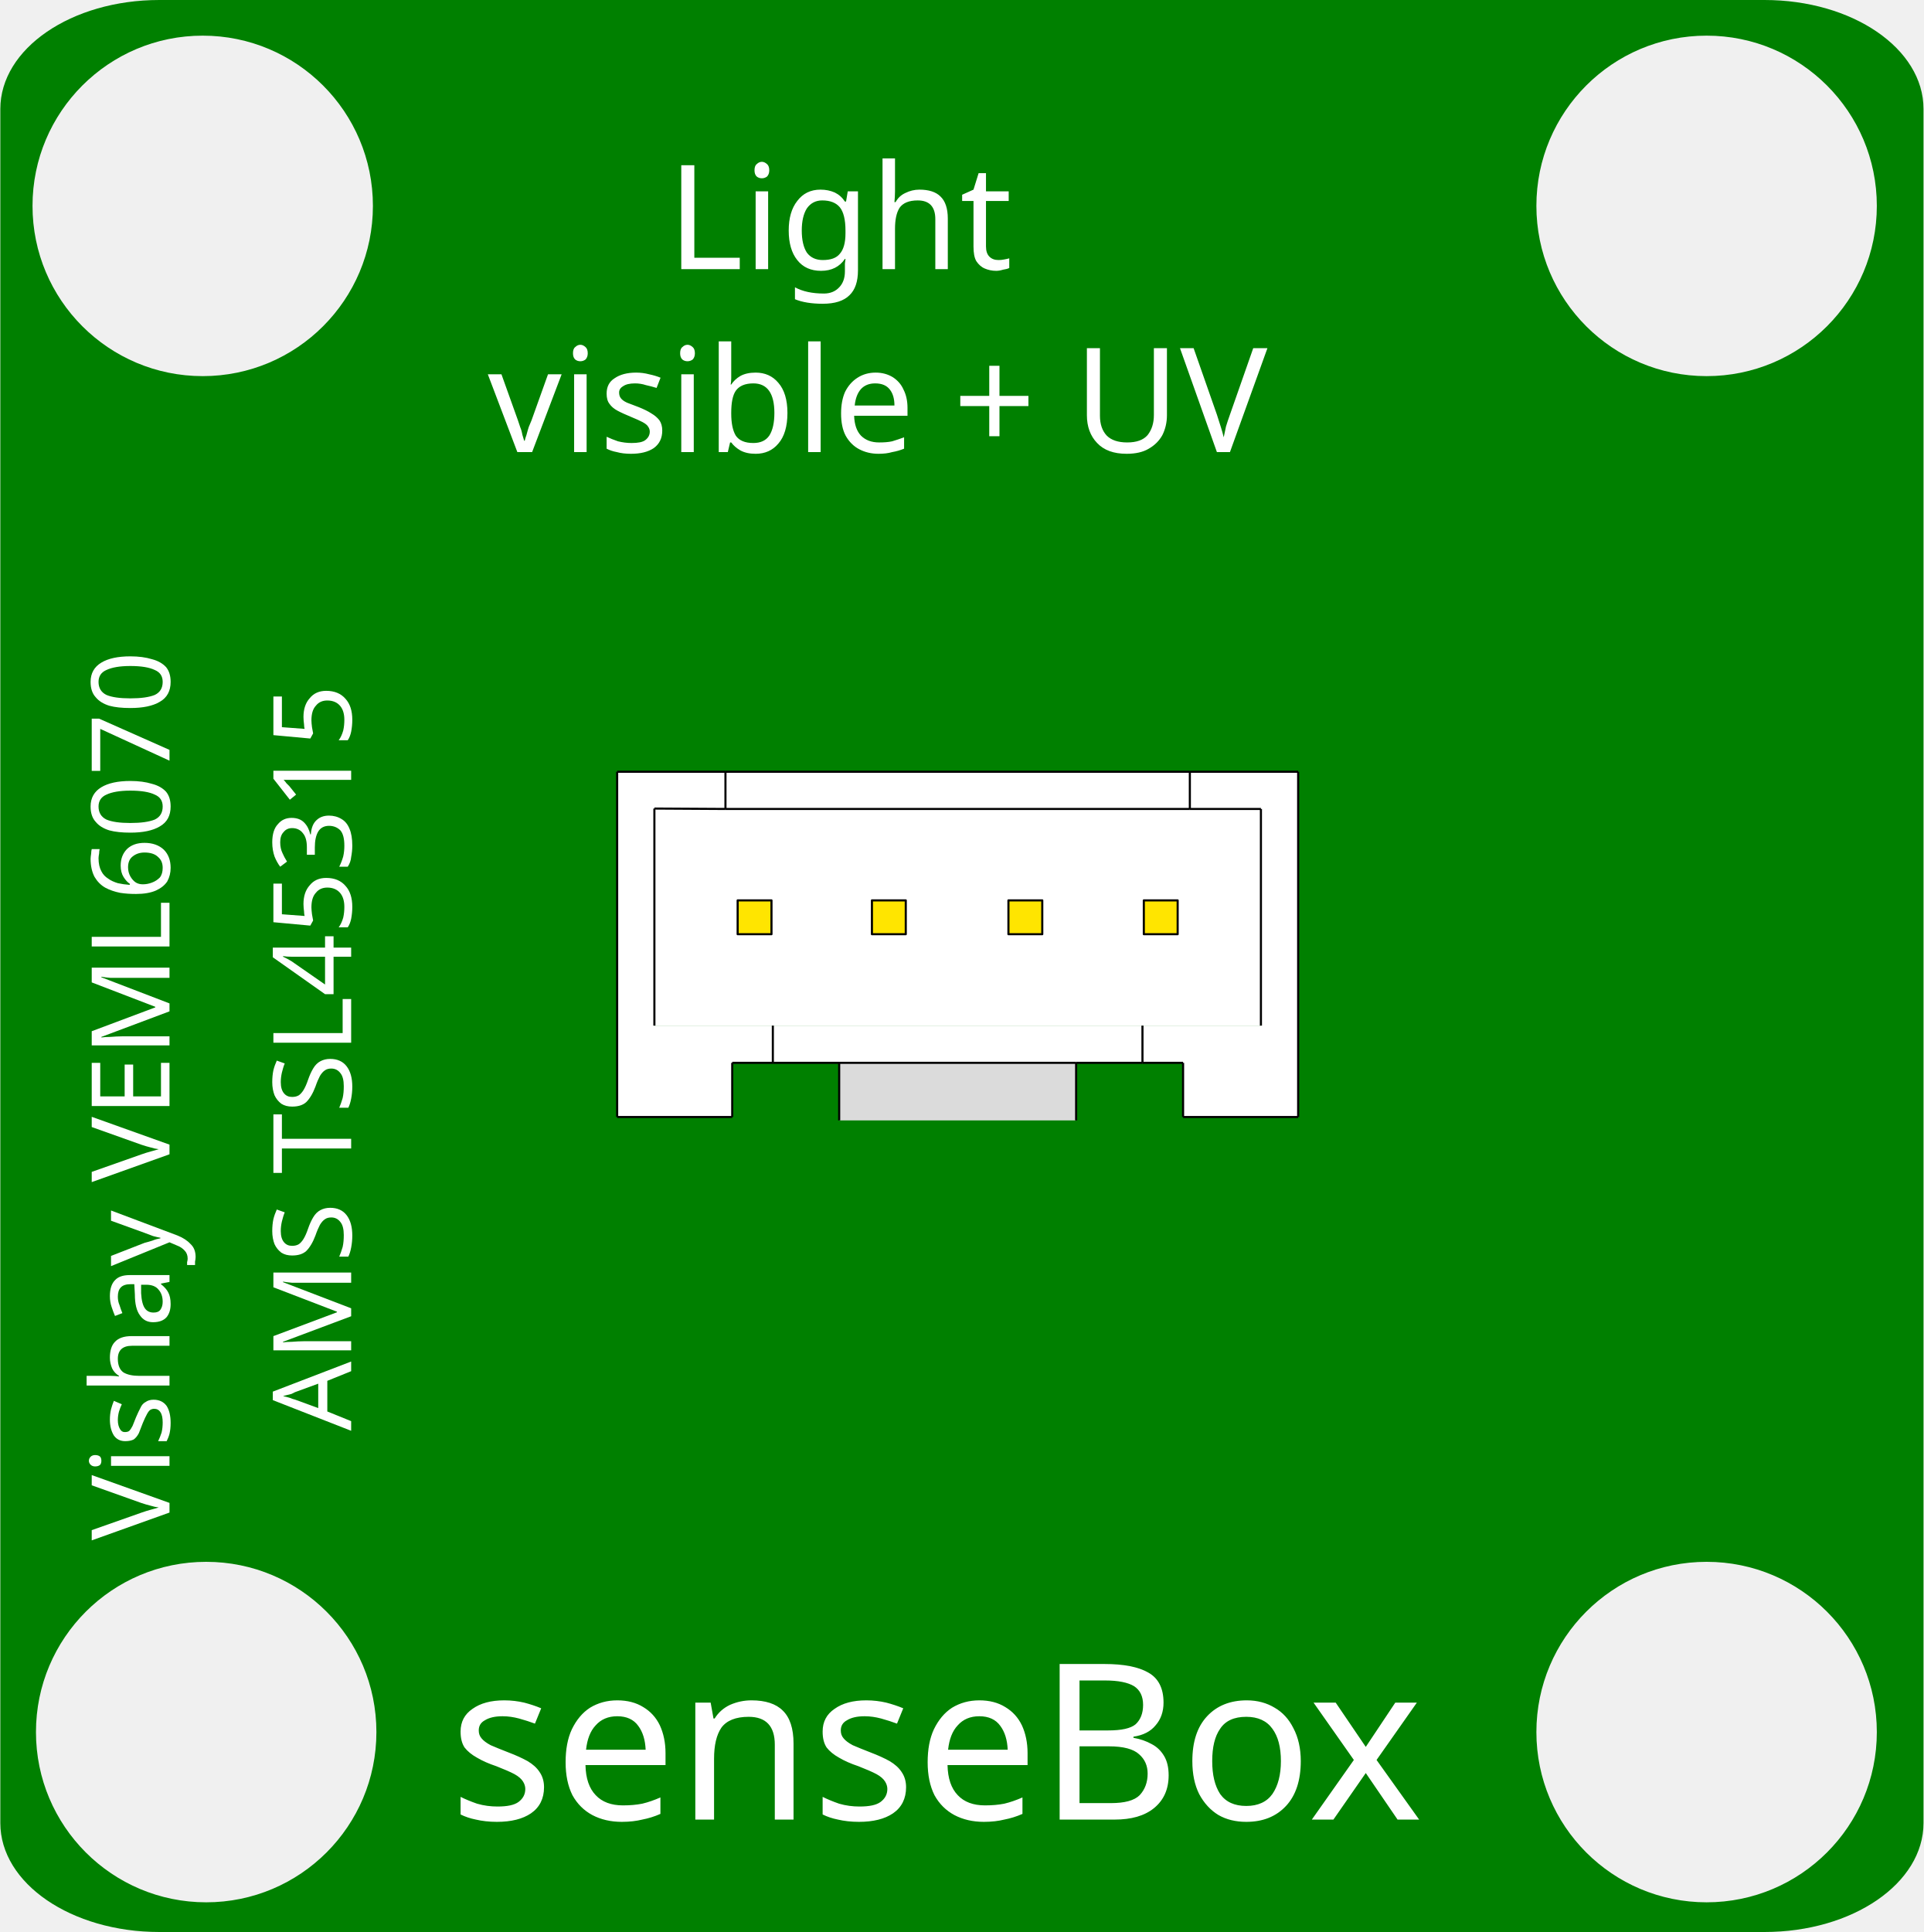
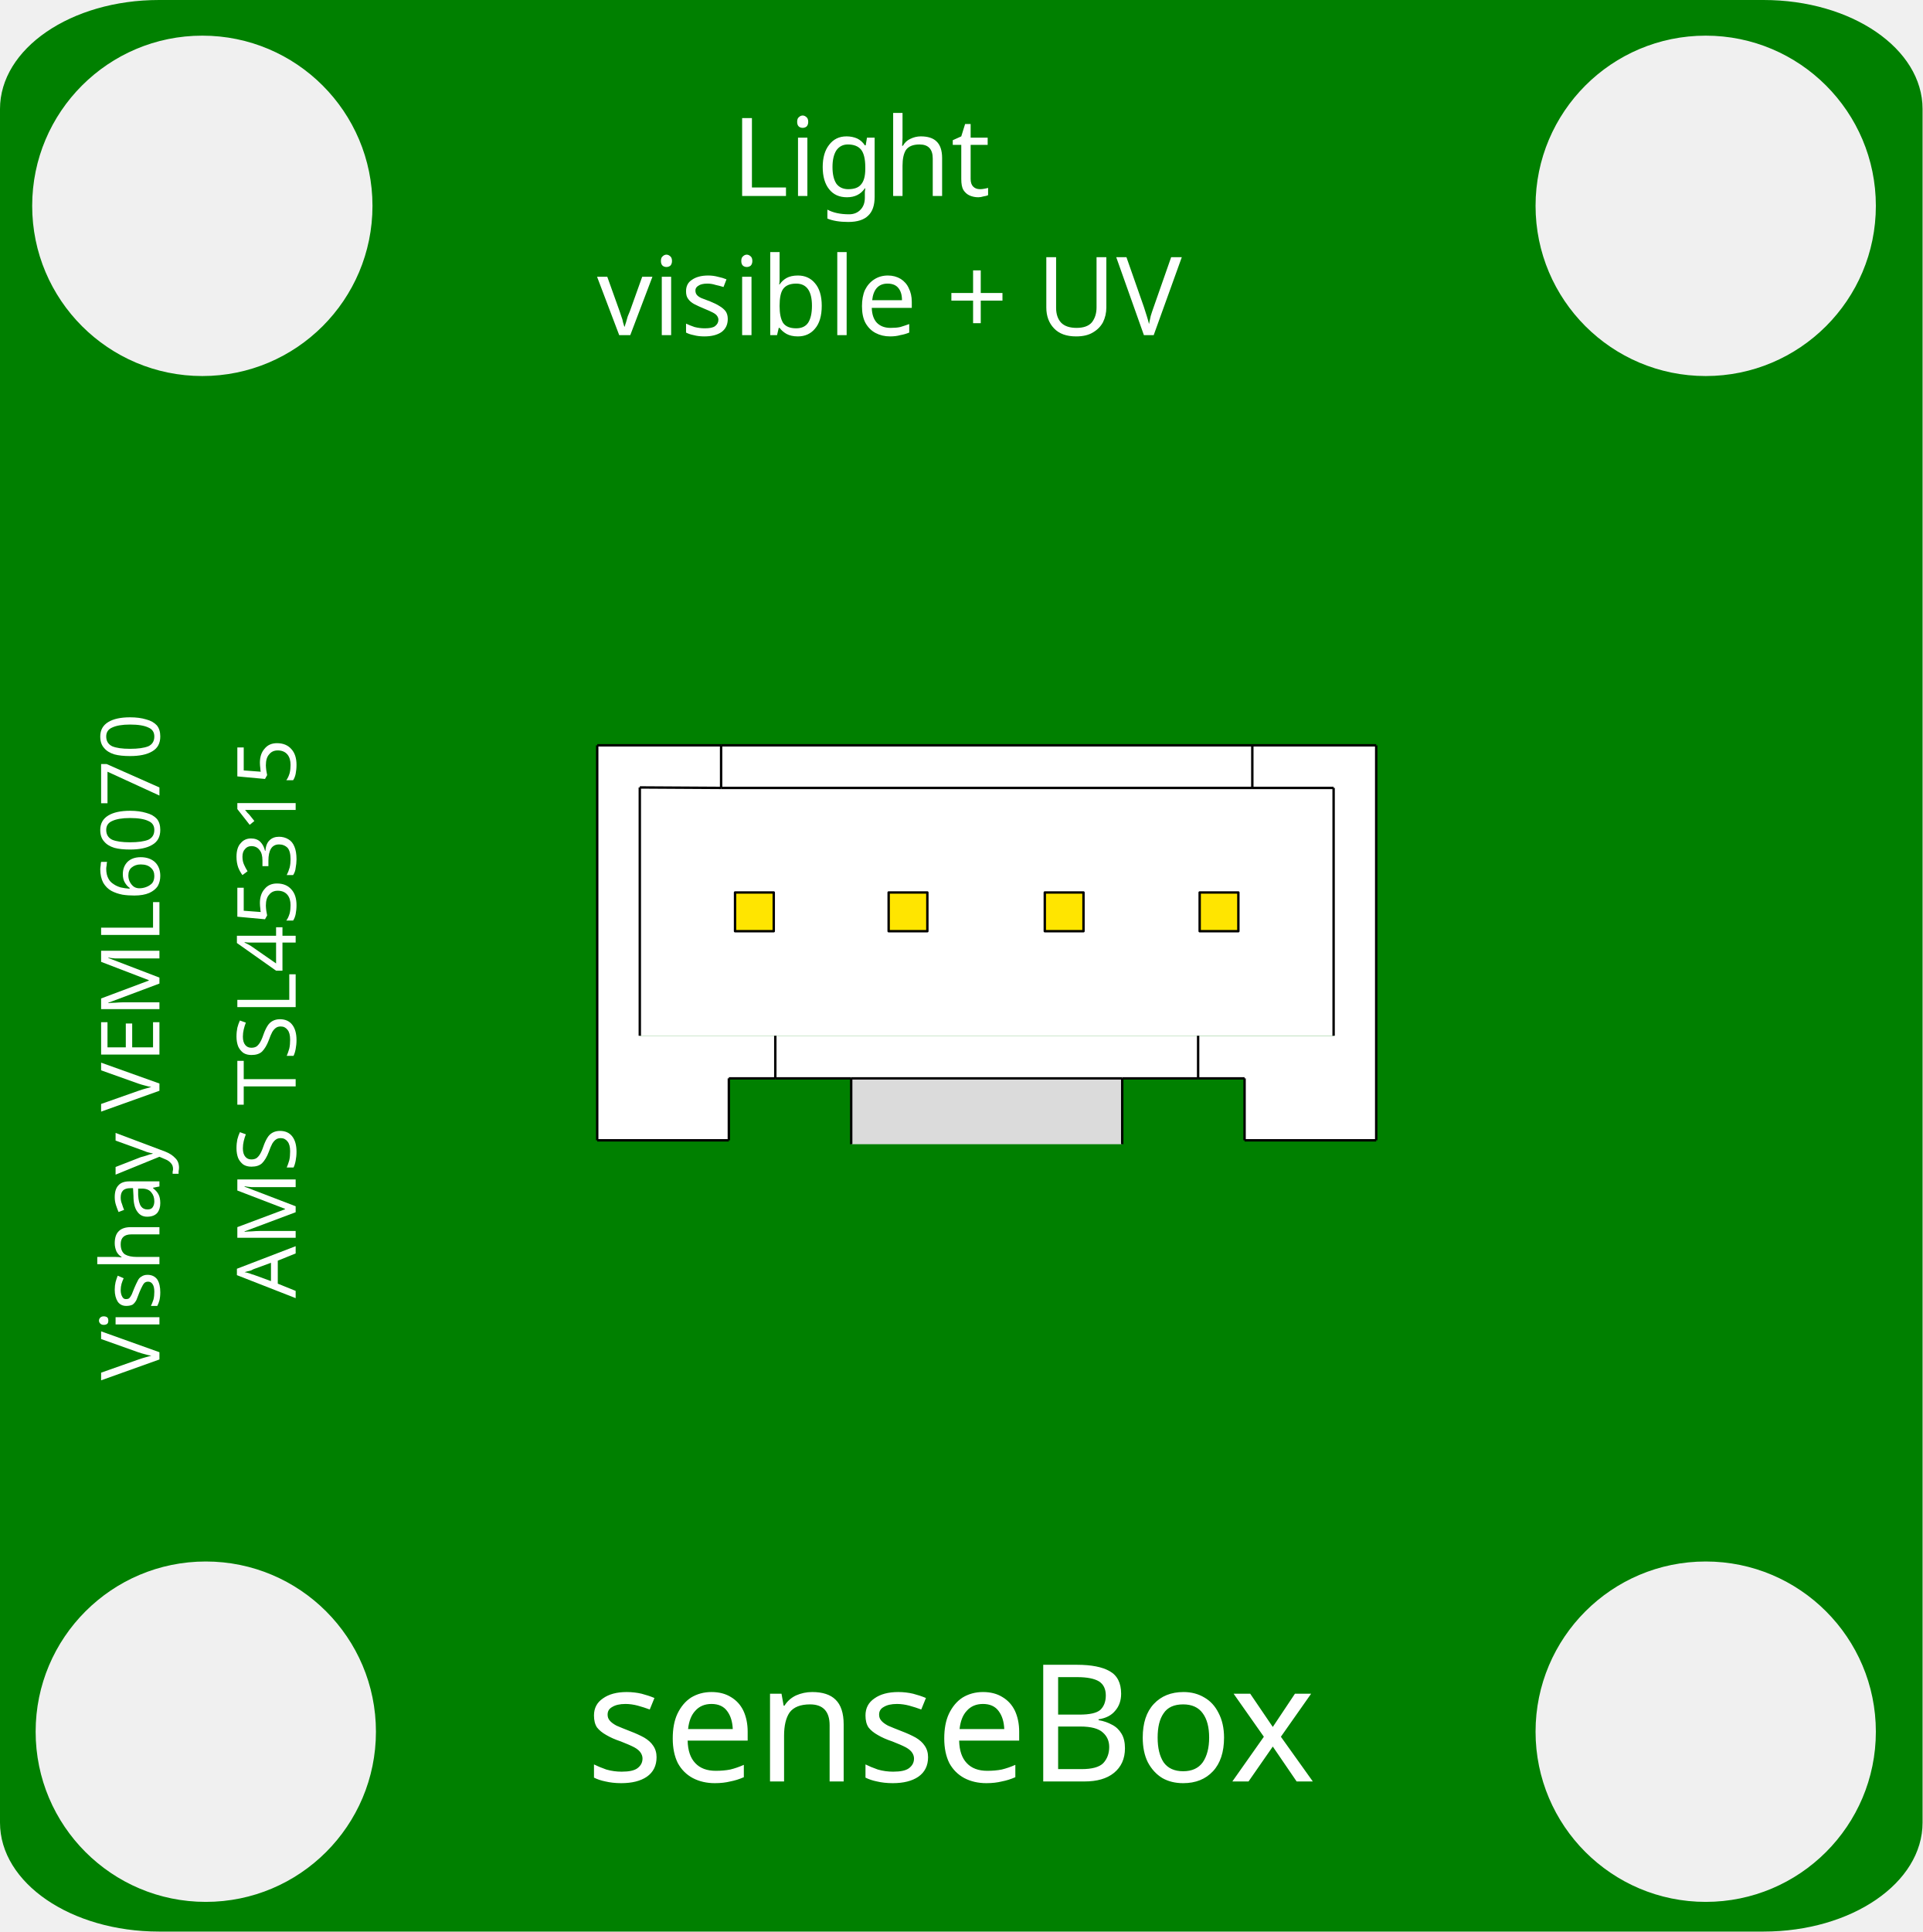
- <svg xmlns="http://www.w3.org/2000/svg" version="1.1" id="Layer_1" x="0px" y="0px" width="0.735in" height="0.738in" viewBox="0 0 52.934 53.168" enable-background="new 0 0 54.426 55.276" xml:space="preserve">
+ <svg xmlns="http://www.w3.org/2000/svg" version="1.1" id="Layer_1" x="0px" y="0px" width="70.578" height="70.891" viewBox="0 0 70.578 70.891" enable-background="new 0 0 54.426 55.276" xml:space="preserve">
  <defs id="defs117">








</defs>
  <g id="g133" transform="translate(75.41831,-3.045482)">
    <g id="g15">
      <g transform="translate(6.336,12.96)" id="g13">
        <g transform="rotate(-90)" id="g11">
          <text transform="rotate(180,-1.97105,-1.9889)" font-size="8" id="text9" style="font-size:8px;font-family:'Droid Sans';fill:#ffffff">SHT15</text>
        </g>
      </g>
    </g>
    <g id="g75">
      <g id="g73">
        <line y1="47.578" x1="18.213" y2="47.578" x2="14.613" id="line21" style="fill:none;stroke:#ffffff;stroke-width:0.576;stroke-linecap:round" />
        <line y1="47.578" x1="14.613" y2="45.778" x2="12.812" id="line23" style="fill:none;stroke:#ffffff;stroke-width:0.576;stroke-linecap:round" />
        <line y1="42.177" x1="12.812" y2="40.378" x2="14.613" id="line25" style="fill:none;stroke:#ffffff;stroke-width:0.576;stroke-linecap:round" />
        <line y1="45.778" x1="27.213" y2="47.578" x2="25.413" id="line27" style="fill:none;stroke:#ffffff;stroke-width:0.576;stroke-linecap:round" />
        <line y1="47.578" x1="25.413" y2="47.578" x2="21.812" id="line29" style="fill:none;stroke:#ffffff;stroke-width:0.576;stroke-linecap:round" />
        <line y1="47.578" x1="21.812" y2="45.778" x2="20.012" id="line31" style="fill:none;stroke:#ffffff;stroke-width:0.576;stroke-linecap:round" />
        <line y1="42.177" x1="20.012" y2="40.378" x2="21.812" id="line33" style="fill:none;stroke:#ffffff;stroke-width:0.576;stroke-linecap:round" />
        <line y1="40.378" x1="21.812" y2="40.378" x2="25.413" id="line35" style="fill:none;stroke:#ffffff;stroke-width:0.576;stroke-linecap:round" />
        <line y1="40.378" x1="25.413" y2="42.177" x2="27.213" id="line37" style="fill:none;stroke:#ffffff;stroke-width:0.576;stroke-linecap:round" />
        <line y1="47.578" x1="18.213" y2="45.778" x2="20.012" id="line39" style="fill:none;stroke:#ffffff;stroke-width:0.576;stroke-linecap:round" />
        <line y1="42.177" x1="20.012" y2="40.378" x2="18.213" id="line41" style="fill:none;stroke:#ffffff;stroke-width:0.576;stroke-linecap:round" />
        <line y1="40.378" x1="14.613" y2="40.378" x2="18.213" id="line43" style="fill:none;stroke:#ffffff;stroke-width:0.576;stroke-linecap:round" />
        <line y1="47.578" x1="39.812" y2="47.578" x2="36.213" id="line45" style="fill:none;stroke:#ffffff;stroke-width:0.576;stroke-linecap:round" />
        <line y1="47.578" x1="36.213" y2="45.778" x2="34.413" id="line47" style="fill:none;stroke:#ffffff;stroke-width:0.576;stroke-linecap:round" />
        <line y1="42.177" x1="34.413" y2="40.378" x2="36.213" id="line49" style="fill:none;stroke:#ffffff;stroke-width:0.576;stroke-linecap:round" />
        <line y1="45.778" x1="34.413" y2="47.578" x2="32.613" id="line51" style="fill:none;stroke:#ffffff;stroke-width:0.576;stroke-linecap:round" />
        <line y1="47.578" x1="32.613" y2="47.578" x2="29.012" id="line53" style="fill:none;stroke:#ffffff;stroke-width:0.576;stroke-linecap:round" />
        <line y1="47.578" x1="29.012" y2="45.778" x2="27.213" id="line55" style="fill:none;stroke:#ffffff;stroke-width:0.576;stroke-linecap:round" />
        <line y1="42.177" x1="27.213" y2="40.378" x2="29.012" id="line57" style="fill:none;stroke:#ffffff;stroke-width:0.576;stroke-linecap:round" />
        <line y1="40.378" x1="29.012" y2="40.378" x2="32.613" id="line59" style="fill:none;stroke:#ffffff;stroke-width:0.576;stroke-linecap:round" />
        <line y1="40.378" x1="32.613" y2="42.177" x2="34.413" id="line61" style="fill:none;stroke:#ffffff;stroke-width:0.576;stroke-linecap:round" />
        <line y1="45.778" x1="41.613" y2="42.177" x2="41.613" id="line63" style="fill:none;stroke:#ffffff;stroke-width:0.576;stroke-linecap:round" />
        <line y1="47.578" x1="39.812" y2="45.778" x2="41.613" id="line65" style="fill:none;stroke:#ffffff;stroke-width:0.576;stroke-linecap:round" />
        <line y1="42.177" x1="41.613" y2="40.378" x2="39.812" id="line67" style="fill:none;stroke:#ffffff;stroke-width:0.576;stroke-linecap:round" />
        <line y1="40.378" x1="36.213" y2="40.378" x2="39.812" id="line69" style="fill:none;stroke:#ffffff;stroke-width:0.576;stroke-linecap:round" />
        <line y1="45.778" x1="12.812" y2="42.177" x2="12.812" id="line71" style="fill:none;stroke:#ffffff;stroke-width:0.576;stroke-linecap:round" />
      </g>
    </g>
    <g id="g83">
      <g id="g81">
      </g>
    </g>
    <g id="g91">
      <g id="g89">
      </g>
    </g>
    <g id="g99">
      <g id="g97">
      </g>
    </g>
    <g id="g107">
      <g id="g105">
      </g>
    </g>
    <g id="g115">
      <g id="g113">
      </g>
    </g>
    <g id="g123">
      <g id="g121">
      </g>
    </g>
    <g id="g131">
      <g id="g129">
      </g>
    </g>
  </g>
  <g id="g1015">
-     <path id="rect972" d="M 4.378,0 C 1.953,0 0,1.338 0,3 V 50.168 c 0,1.662 1.953,3 4.378,3 H 48.555 c 2.426,0 4.378,-1.338 4.378,-3 V 3 C 52.934,1.338 50.981,0 48.555,0 Z M 5.571,0.981 A 4.684,4.684 0 0 1 10.255,5.666 4.684,4.684 0 0 1 5.571,10.351 4.684,4.684 0 0 1 0.886,5.666 4.684,4.684 0 0 1 5.571,0.981 Z m 41.392,0 a 4.684,4.684 0 0 1 4.685,4.685 4.684,4.684 0 0 1 -4.685,4.685 4.684,4.684 0 0 1 -4.685,-4.685 4.684,4.684 0 0 1 4.685,-4.685 z M 5.666,42.981 a 4.684,4.684 0 0 1 4.685,4.685 4.684,4.684 0 0 1 -4.685,4.685 4.684,4.684 0 0 1 -4.685,-4.685 4.684,4.684 0 0 1 4.685,-4.685 z m 41.297,0 a 4.684,4.684 0 0 1 4.685,4.685 4.684,4.684 0 0 1 -4.685,4.685 4.684,4.684 0 0 1 -4.685,-4.685 4.684,4.684 0 0 1 4.685,-4.685 z" style="fill:#008000;stroke:none;stroke-width:0.75;stroke-linejoin:round;stroke-miterlimit:4;stroke-dasharray:none;stroke-opacity:1" />
-     <g transform="matrix(0,-0.525,0.525,0,-118.8995,162.4176)" id="g5878">
-       <path style="fill:#ffffff" id="path5808" d="m 268.914,258.813 v 5.678 h -1.952 l 0.022,-3.726 h -11.378 v 6.211 h -1.952 v -2.129 h -2.839 v -6.033 h 18.1 z" />
-       <path style="fill:#ffffff" id="path5810" d="m 268.914,288.837 v 5.678 h -18.1 v -6.033 h 2.839 v -2.129 h 1.952 v 6.211 h 11.357 v -3.726 z" />
-       <path style="fill:#ffffff" id="path5812" d="m 255.606,292.563 v -6.211 -19.377 -6.211 h 11.378 l -0.022,3.726 v 24.346 3.726 h -11.357 z m 4.791,-25.659 h 1.774 v -1.774 h -1.774 z m 1.774,7.04 v -1.774 h -1.774 v 1.774 z m 0,12.479 h -1.774 v 1.774 h 1.774 z m -1.774,-5.323 h 1.774 v -1.774 h -1.774 z" />
-       <path style="fill:#ffffff" id="path5814" d="m 268.914,288.837 h -1.952 v -24.346 h 1.952 z" />
-       <path style="fill:#ffffff" id="path5816" d="m 253.654,270.453 v -3.478 h 1.952 v 19.377 h -1.952 v -3.478 z" />
-       <path style="fill:#dbdbdb" id="path5818" d="m 250.637,270.453 h 3.017 v 12.421 h -3.017 z" />
-       <path style="fill:none;stroke:#000000;stroke-width:0.11;stroke-miterlimit:10" id="path5820" d="m 268.914,264.491 v -5.678" stroke-miterlimit="10" />
-       <path style="fill:none;stroke:#000000;stroke-width:0.11;stroke-miterlimit:10" id="path5822" d="m 268.914,264.491 h -1.952" stroke-miterlimit="10" />
-       <path style="fill:none;stroke:#000000;stroke-width:0.11;stroke-miterlimit:10" id="path5824" d="m 266.984,260.765 -0.022,3.726" stroke-miterlimit="10" />
-       <path style="fill:none;stroke:#000000;stroke-width:0.11;stroke-miterlimit:10" id="path5826" d="m 255.606,260.765 h 11.378" stroke-miterlimit="10" />
-       <path style="fill:none;stroke:#000000;stroke-width:0.11;stroke-miterlimit:10" id="path5828" d="m 255.606,266.975 h -1.952" stroke-miterlimit="10" />
-       <path style="fill:none;stroke:#000000;stroke-width:0.11;stroke-miterlimit:10" id="path5830" d="m 253.654,264.846 v 2.129" stroke-miterlimit="10" />
-       <path style="fill:none;stroke:#000000;stroke-width:0.11;stroke-miterlimit:10" id="path5832" d="M 268.914,288.837 V 264.491" stroke-miterlimit="10" />
-       <path style="fill:none;stroke:#000000;stroke-width:0.11;stroke-miterlimit:10" id="path5834" d="m 253.654,266.975 v 3.478" stroke-miterlimit="10" />
-       <path style="fill:none;stroke:#000000;stroke-width:0.11;stroke-miterlimit:10" id="path5836" d="m 250.815,258.813 v 6.033" stroke-miterlimit="10" />
-       <path style="fill:none;stroke:#000000;stroke-width:0.11;stroke-miterlimit:10" id="path5838" d="m 253.654,264.846 h -2.839" stroke-miterlimit="10" />
-       <path style="fill:none;stroke:#000000;stroke-width:0.11;stroke-miterlimit:10" id="path5840" d="m 253.654,270.453 h -3.017" stroke-miterlimit="10" />
-       <path style="fill:none;stroke:#000000;stroke-width:0.11;stroke-miterlimit:10" id="path5842" d="M 266.962,292.563 H 255.606" stroke-miterlimit="10" />
-       <path style="fill:none;stroke:#000000;stroke-width:0.11;stroke-miterlimit:10" id="path5844" d="m 266.962,288.837 v 3.726" stroke-miterlimit="10" />
-       <path style="fill:none;stroke:#000000;stroke-width:0.11;stroke-miterlimit:10" id="path5846" d="m 268.914,288.837 h -1.952" stroke-miterlimit="10" />
-       <path style="fill:none;stroke:#000000;stroke-width:0.11;stroke-miterlimit:10" id="path5848" d="m 268.914,288.837 v 5.678" stroke-miterlimit="10" />
-       <path style="fill:none;stroke:#000000;stroke-width:0.11;stroke-miterlimit:10" id="path5850" d="m 253.654,288.482 v -2.129" stroke-miterlimit="10" />
-       <path style="fill:none;stroke:#000000;stroke-width:0.11;stroke-miterlimit:10" id="path5852" d="m 253.654,286.353 h 1.952" stroke-miterlimit="10" />
-       <path style="fill:none;stroke:#000000;stroke-width:0.11;stroke-miterlimit:10" id="path5854" d="M 253.654,286.353 V 282.875" stroke-miterlimit="10" />
-       <path style="fill:none;stroke:#000000;stroke-width:0.11;stroke-miterlimit:10" id="path5856" d="m 250.815,294.515 v -6.033" stroke-miterlimit="10" />
-       <path style="fill:none;stroke:#000000;stroke-width:0.11;stroke-miterlimit:10" id="path5858" d="m 253.654,288.482 h -2.839" stroke-miterlimit="10" />
-       <path style="fill:none;stroke:#000000;stroke-width:0.11;stroke-miterlimit:10" id="path5860" d="m 253.654,282.875 h -3.017" stroke-miterlimit="10" />
-       <path style="fill:none;stroke:#000000;stroke-width:0.11;stroke-miterlimit:10" id="path5862" d="m 250.815,258.813 h 18.1" stroke-miterlimit="10" />
-       <path style="fill:none;stroke:#000000;stroke-width:0.11;stroke-miterlimit:10" id="path5864" d="M 253.654,270.453 V 282.875" stroke-miterlimit="10" />
-       <path style="fill:none;stroke:#000000;stroke-width:0.11;stroke-miterlimit:10" id="path5866" d="M 268.914,294.515 H 250.815" stroke-miterlimit="10" />
-       <path style="fill:none;stroke:#000000;stroke-width:0.11;stroke-miterlimit:10" id="path5868" d="m 266.962,264.491 v 24.346" stroke-miterlimit="10" />
-       <path style="fill:#ffe500;stroke:#000000;stroke-width:0.11;stroke-linejoin:round" id="path5870" d="m 260.397,266.904 v -1.774 h 1.774 v 1.774 z" />
-       <path style="fill:#ffe500;stroke:#000000;stroke-width:0.11;stroke-linejoin:round" id="path5872" d="m 262.171,272.17 v 1.774 h -1.774 v -1.774 z" />
-       <path style="fill:#ffe500;stroke:#000000;stroke-width:0.11;stroke-linejoin:round" id="path5874" d="m 260.397,279.326 h 1.774 v 1.774 h -1.774 z" />
-       <path style="fill:#ffe500;stroke:#000000;stroke-width:0.11;stroke-linejoin:round" id="path5876" d="m 260.397,286.424 h 1.774 v 1.774 h -1.774 z" />
+     <path id="rect972" d="M 5.837,0 C 2.603,0 0,1.784 0,3.999 V 66.876 c 0,2.216 2.603,3.999 5.837,3.999 H 64.726 c 3.233,0 5.837,-1.784 5.837,-3.999 V 3.999 C 70.563,1.784 67.96,0 64.726,0 Z M 7.426,1.308 A 6.245,6.245 0 0 1 13.671,7.553 6.245,6.245 0 0 1 7.426,13.798 6.245,6.245 0 0 1 1.181,7.553 6.245,6.245 0 0 1 7.426,1.308 Z m 55.178,0 A 6.245,6.245 0 0 1 68.849,7.553 6.245,6.245 0 0 1 62.604,13.798 6.245,6.245 0 0 1 56.359,7.553 6.245,6.245 0 0 1 62.604,1.308 Z M 7.553,57.296 A 6.245,6.245 0 0 1 13.798,63.541 6.245,6.245 0 0 1 7.553,69.786 6.245,6.245 0 0 1 1.308,63.541 6.245,6.245 0 0 1 7.553,57.296 Z m 55.051,0 a 6.245,6.245 0 0 1 6.245,6.245 6.245,6.245 0 0 1 -6.245,6.245 6.245,6.245 0 0 1 -6.245,-6.245 6.245,6.245 0 0 1 6.245,-6.245 z" style="fill:#008000;stroke:none;stroke-width:1;stroke-linejoin:round;stroke-miterlimit:4;stroke-dasharray:none;stroke-opacity:1" />
+     <text xml:space="preserve" style="font-style:normal;font-weight:normal;font-size:4px;line-height:1.25;font-family:sans-serif;letter-spacing:0px;word-spacing:0px;fill:#000000;fill-opacity:1;stroke:none;stroke-width:0.75" x="21.49" y="65.369" id="text2699">
+       <tspan id="tspan2697" x="21.49" y="65.369" style="font-style:normal;font-variant:normal;font-weight:normal;font-stretch:normal;font-size:6px;font-family:'Droid Sans';-inkscape-font-specification:'Droid Sans';text-align:start;text-anchor:start;fill:#ffffff;stroke-width:0.75">senseBox</tspan>
+     </text>
+     <text xml:space="preserve" style="font-style:normal;font-weight:normal;font-size:4px;line-height:1.25;font-family:sans-serif;letter-spacing:0px;word-spacing:0px;fill:#000000;fill-opacity:1;stroke:none;stroke-width:0.75" x="35.241" y="7.191" id="text2703">
+       <tspan id="tspan2701" x="35.241" y="7.191" style="font-style:normal;font-variant:normal;font-weight:normal;font-stretch:normal;font-size:4px;font-family:'Droid Sans';-inkscape-font-specification:'Droid Sans';text-align:center;text-anchor:middle;fill:#ffffff;stroke-width:0.75">Light</tspan>
+       <tspan x="35.241" y="12.296" id="tspan2705" style="font-style:normal;font-variant:normal;font-weight:normal;font-stretch:normal;font-size:4px;font-family:'Droid Sans';-inkscape-font-specification:'Droid Sans';text-align:center;text-anchor:middle;fill:#ffffff;stroke-width:0.75">visible + UV</tspan>
+     </text>
+     <text xml:space="preserve" style="font-style:normal;font-weight:normal;font-size:4px;line-height:1.25;font-family:sans-serif;letter-spacing:0px;word-spacing:0px;fill:#000000;fill-opacity:1;stroke:none;stroke-width:0.75" x="-34.767" y="5.851" id="text2709" transform="rotate(-90)">
+       <tspan x="-34.767" y="5.851" id="tspan2711" style="font-style:normal;font-variant:normal;font-weight:normal;font-stretch:normal;font-size:3px;font-family:'Droid Sans';-inkscape-font-specification:'Droid Sans';text-align:center;text-anchor:middle;fill:#ffffff;stroke-width:0.75">Vishay VEML6070</tspan>
+       <tspan x="-34.767" y="10.851" style="font-style:normal;font-variant:normal;font-weight:normal;font-stretch:normal;font-size:3px;font-family:'Droid Sans';-inkscape-font-specification:'Droid Sans';text-align:center;text-anchor:middle;fill:#ffffff;stroke-width:0.75" id="tspan1160">AMS TSL45315</tspan>
+     </text>
+     <g id="g6340" transform="matrix(0,-0.8008269,0.8008269,0,-185.3452,242.7015)">
+       <path d="m 268.914,258.813 v 5.678 h -1.952 l 0.022,-3.726 h -11.378 v 6.211 h -1.952 v -2.129 h -2.839 v -6.033 h 18.1 z" id="path6270" style="fill:#ffffff" />
+       <path d="m 268.914,288.837 v 5.678 h -18.1 v -6.033 h 2.839 v -2.129 h 1.952 v 6.211 h 11.357 v -3.726 z" id="path6272" style="fill:#ffffff" />
+       <path d="m 255.606,292.563 v -6.211 -19.377 -6.211 h 11.378 l -0.022,3.726 v 24.346 3.726 h -11.357 z m 4.791,-25.659 h 1.774 v -1.774 h -1.774 z m 1.774,7.04 v -1.774 h -1.774 v 1.774 z m 0,12.479 h -1.774 v 1.774 h 1.774 z m -1.774,-5.323 h 1.774 v -1.774 h -1.774 z" id="path6274" style="fill:#ffffff" />
+       <path d="m 268.914,288.837 h -1.952 v -24.346 h 1.952 z" id="path6276" style="fill:#ffffff" />
+       <path d="m 253.654,270.453 v -3.478 h 1.952 v 19.377 h -1.952 v -3.478 z" id="path6278" style="fill:#ffffff" />
+       <path d="m 250.637,270.453 h 3.017 v 12.421 h -3.017 z" id="path6280" style="fill:#dbdbdb" />
+       <path stroke-miterlimit="10" d="m 268.914,264.491 v -5.678" id="path6282" style="fill:none;stroke:#000000;stroke-width:0.11;stroke-miterlimit:10" />
+       <path stroke-miterlimit="10" d="m 268.914,264.491 h -1.952" id="path6284" style="fill:none;stroke:#000000;stroke-width:0.11;stroke-miterlimit:10" />
+       <path stroke-miterlimit="10" d="m 266.984,260.765 -0.022,3.726" id="path6286" style="fill:none;stroke:#000000;stroke-width:0.11;stroke-miterlimit:10" />
+       <path stroke-miterlimit="10" d="m 255.606,260.765 h 11.378" id="path6288" style="fill:none;stroke:#000000;stroke-width:0.11;stroke-miterlimit:10" />
+       <path stroke-miterlimit="10" d="m 255.606,266.975 h -1.952" id="path6290" style="fill:none;stroke:#000000;stroke-width:0.11;stroke-miterlimit:10" />
+       <path stroke-miterlimit="10" d="m 253.654,264.846 v 2.129" id="path6292" style="fill:none;stroke:#000000;stroke-width:0.11;stroke-miterlimit:10" />
+       <path stroke-miterlimit="10" d="M 268.914,288.837 V 264.491" id="path6294" style="fill:none;stroke:#000000;stroke-width:0.11;stroke-miterlimit:10" />
+       <path stroke-miterlimit="10" d="m 253.654,266.975 v 3.478" id="path6296" style="fill:none;stroke:#000000;stroke-width:0.11;stroke-miterlimit:10" />
+       <path stroke-miterlimit="10" d="m 250.815,258.813 v 6.033" id="path6298" style="fill:none;stroke:#000000;stroke-width:0.11;stroke-miterlimit:10" />
+       <path stroke-miterlimit="10" d="m 253.654,264.846 h -2.839" id="path6300" style="fill:none;stroke:#000000;stroke-width:0.11;stroke-miterlimit:10" />
+       <path stroke-miterlimit="10" d="m 253.654,270.453 h -3.017" id="path6302" style="fill:none;stroke:#000000;stroke-width:0.11;stroke-miterlimit:10" />
+       <path stroke-miterlimit="10" d="M 266.962,292.563 H 255.606" id="path6304" style="fill:none;stroke:#000000;stroke-width:0.11;stroke-miterlimit:10" />
+       <path stroke-miterlimit="10" d="m 266.962,288.837 v 3.726" id="path6306" style="fill:none;stroke:#000000;stroke-width:0.11;stroke-miterlimit:10" />
+       <path stroke-miterlimit="10" d="m 268.914,288.837 h -1.952" id="path6308" style="fill:none;stroke:#000000;stroke-width:0.11;stroke-miterlimit:10" />
+       <path stroke-miterlimit="10" d="m 268.914,288.837 v 5.678" id="path6310" style="fill:none;stroke:#000000;stroke-width:0.11;stroke-miterlimit:10" />
+       <path stroke-miterlimit="10" d="m 253.654,288.482 v -2.129" id="path6312" style="fill:none;stroke:#000000;stroke-width:0.11;stroke-miterlimit:10" />
+       <path stroke-miterlimit="10" d="m 253.654,286.353 h 1.952" id="path6314" style="fill:none;stroke:#000000;stroke-width:0.11;stroke-miterlimit:10" />
+       <path stroke-miterlimit="10" d="M 253.654,286.353 V 282.875" id="path6316" style="fill:none;stroke:#000000;stroke-width:0.11;stroke-miterlimit:10" />
+       <path stroke-miterlimit="10" d="m 250.815,294.515 v -6.033" id="path6318" style="fill:none;stroke:#000000;stroke-width:0.11;stroke-miterlimit:10" />
+       <path stroke-miterlimit="10" d="m 253.654,288.482 h -2.839" id="path6320" style="fill:none;stroke:#000000;stroke-width:0.11;stroke-miterlimit:10" />
+       <path stroke-miterlimit="10" d="m 253.654,282.875 h -3.017" id="path6322" style="fill:none;stroke:#000000;stroke-width:0.11;stroke-miterlimit:10" />
+       <path stroke-miterlimit="10" d="m 250.815,258.813 h 18.1" id="path6324" style="fill:none;stroke:#000000;stroke-width:0.11;stroke-miterlimit:10" />
+       <path stroke-miterlimit="10" d="M 253.654,270.453 V 282.875" id="path6326" style="fill:none;stroke:#000000;stroke-width:0.11;stroke-miterlimit:10" />
+       <path stroke-miterlimit="10" d="M 268.914,294.515 H 250.815" id="path6328" style="fill:none;stroke:#000000;stroke-width:0.11;stroke-miterlimit:10" />
+       <path stroke-miterlimit="10" d="m 266.962,264.491 v 24.346" id="path6330" style="fill:none;stroke:#000000;stroke-width:0.11;stroke-miterlimit:10" />
+       <path d="m 260.397,266.904 v -1.774 h 1.774 v 1.774 z" id="path6332" style="fill:#ffe500;stroke:#000000;stroke-width:0.11;stroke-linejoin:round" />
+       <path d="m 262.171,272.17 v 1.774 h -1.774 v -1.774 z" id="path6334" style="fill:#ffe500;stroke:#000000;stroke-width:0.11;stroke-linejoin:round" />
+       <path d="m 260.397,279.326 h 1.774 v 1.774 h -1.774 z" id="path6336" style="fill:#ffe500;stroke:#000000;stroke-width:0.11;stroke-linejoin:round" />
+       <path d="m 260.397,286.424 h 1.774 v 1.774 h -1.774 z" id="path6338" style="fill:#ffe500;stroke:#000000;stroke-width:0.11;stroke-linejoin:round" />
    </g>
-     <text xml:space="preserve" style="font-style:normal;font-weight:normal;font-size:4px;line-height:1.25;font-family:sans-serif;letter-spacing:0px;word-spacing:0px;fill:#000000;fill-opacity:1;stroke:none;stroke-width:0.75" x="12.357" y="50.076" id="text2699">
-       <tspan id="tspan2697" x="12.357" y="50.076" style="font-style:normal;font-variant:normal;font-weight:normal;font-stretch:normal;font-size:6px;font-family:'Droid Sans';-inkscape-font-specification:'Droid Sans';text-align:start;text-anchor:start;fill:#ffffff;stroke-width:0.75">senseBox</tspan>
-     </text>
-     <text xml:space="preserve" style="font-style:normal;font-weight:normal;font-size:4px;line-height:1.25;font-family:sans-serif;letter-spacing:0px;word-spacing:0px;fill:#000000;fill-opacity:1;stroke:none;stroke-width:0.75" x="26.745" y="7.404" id="text2703">
-       <tspan id="tspan2701" x="26.745" y="7.404" style="font-style:normal;font-variant:normal;font-weight:normal;font-stretch:normal;font-size:4px;font-family:'Droid Sans';-inkscape-font-specification:'Droid Sans';text-align:center;text-anchor:middle;fill:#ffffff;stroke-width:0.75">Light</tspan>
-       <tspan x="26.745" y="12.441" id="tspan2705" style="font-style:normal;font-variant:normal;font-weight:normal;font-stretch:normal;font-size:4px;font-family:'Droid Sans';-inkscape-font-specification:'Droid Sans';text-align:center;text-anchor:middle;fill:#ffffff;stroke-width:0.75">visible + UV</tspan>
-     </text>
-     <text xml:space="preserve" style="font-style:normal;font-weight:normal;font-size:4px;line-height:1.25;font-family:sans-serif;letter-spacing:0px;word-spacing:0px;fill:#000000;fill-opacity:1;stroke:none;stroke-width:0.75" x="-26.51" y="4.656" id="text2709" transform="rotate(-90)">
-       <tspan id="tspan2707" x="-26.51" y="4.656" style="font-style:normal;font-variant:normal;font-weight:normal;font-stretch:normal;font-size:3px;font-family:'Droid Sans';-inkscape-font-specification:'Droid Sans';text-align:center;text-anchor:middle;fill:#ffffff;stroke-width:0.75">Vishay VEML6070</tspan>
-       <tspan x="-26.51" y="9.656" id="tspan2711" style="font-style:normal;font-variant:normal;font-weight:normal;font-stretch:normal;font-size:3px;font-family:'Droid Sans';-inkscape-font-specification:'Droid Sans';text-align:center;text-anchor:middle;fill:#ffffff;stroke-width:0.75">AMS TSL45315</tspan>
-     </text>
  </g>
</svg>
